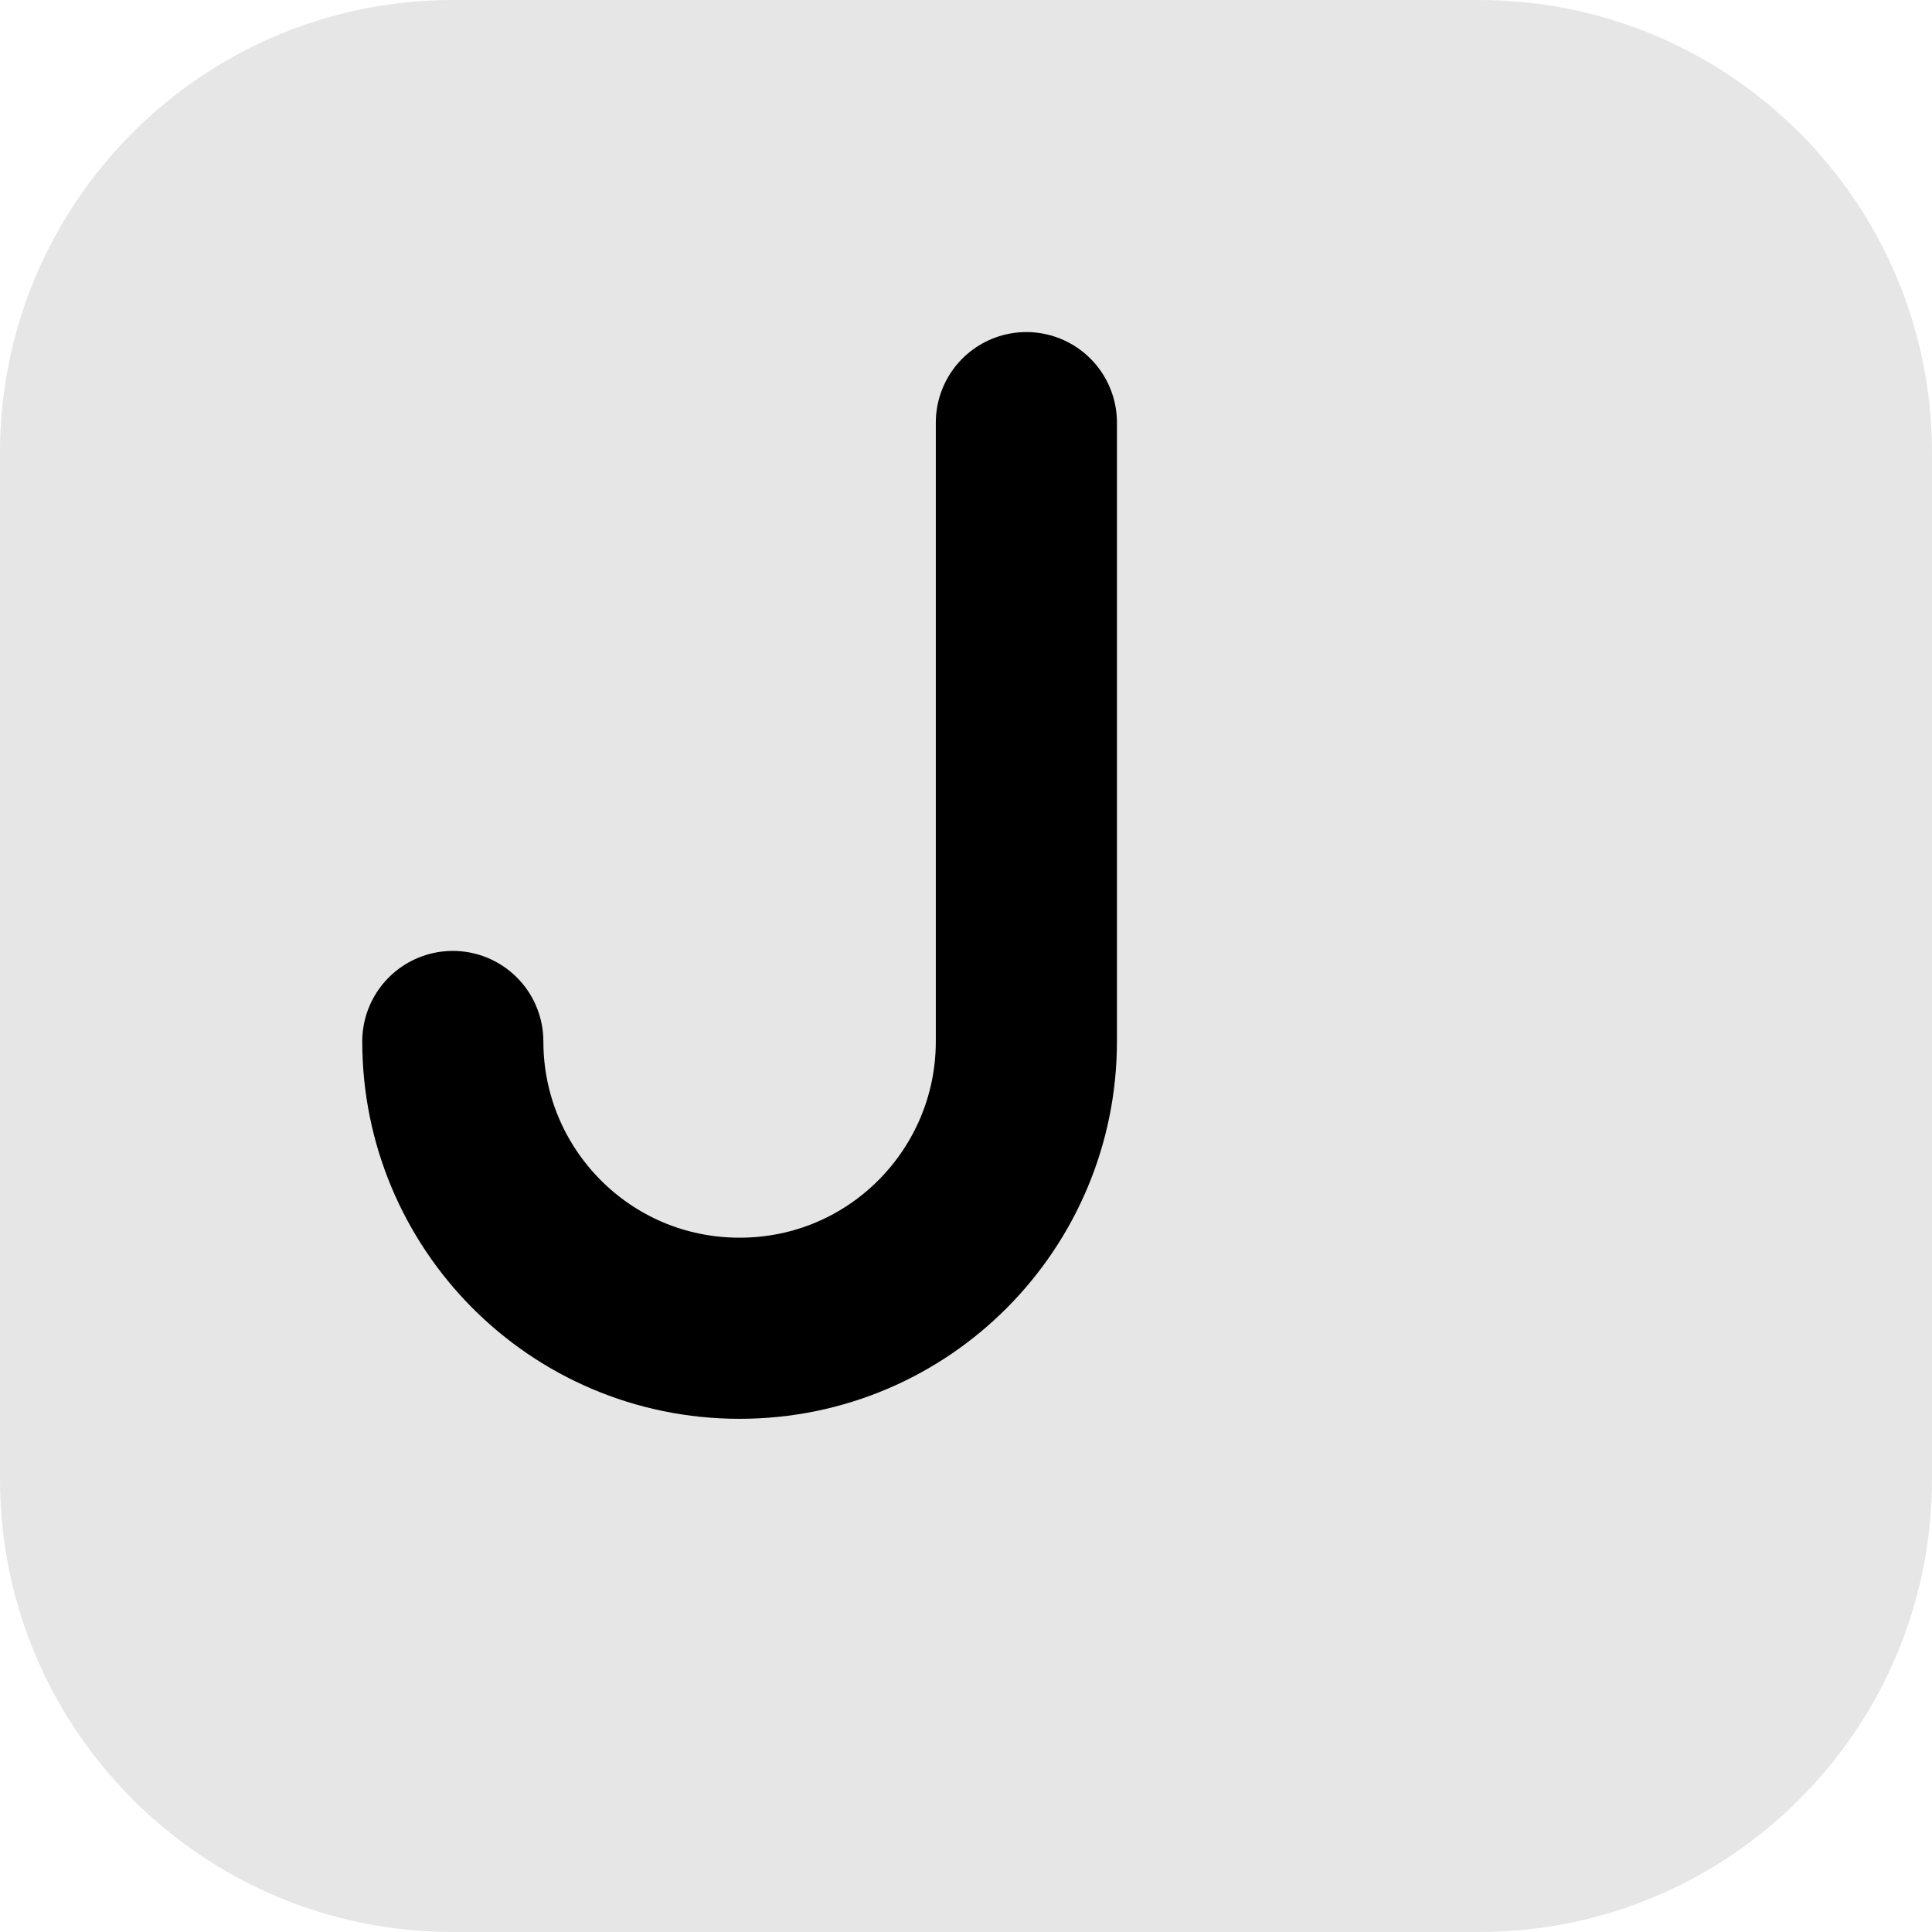
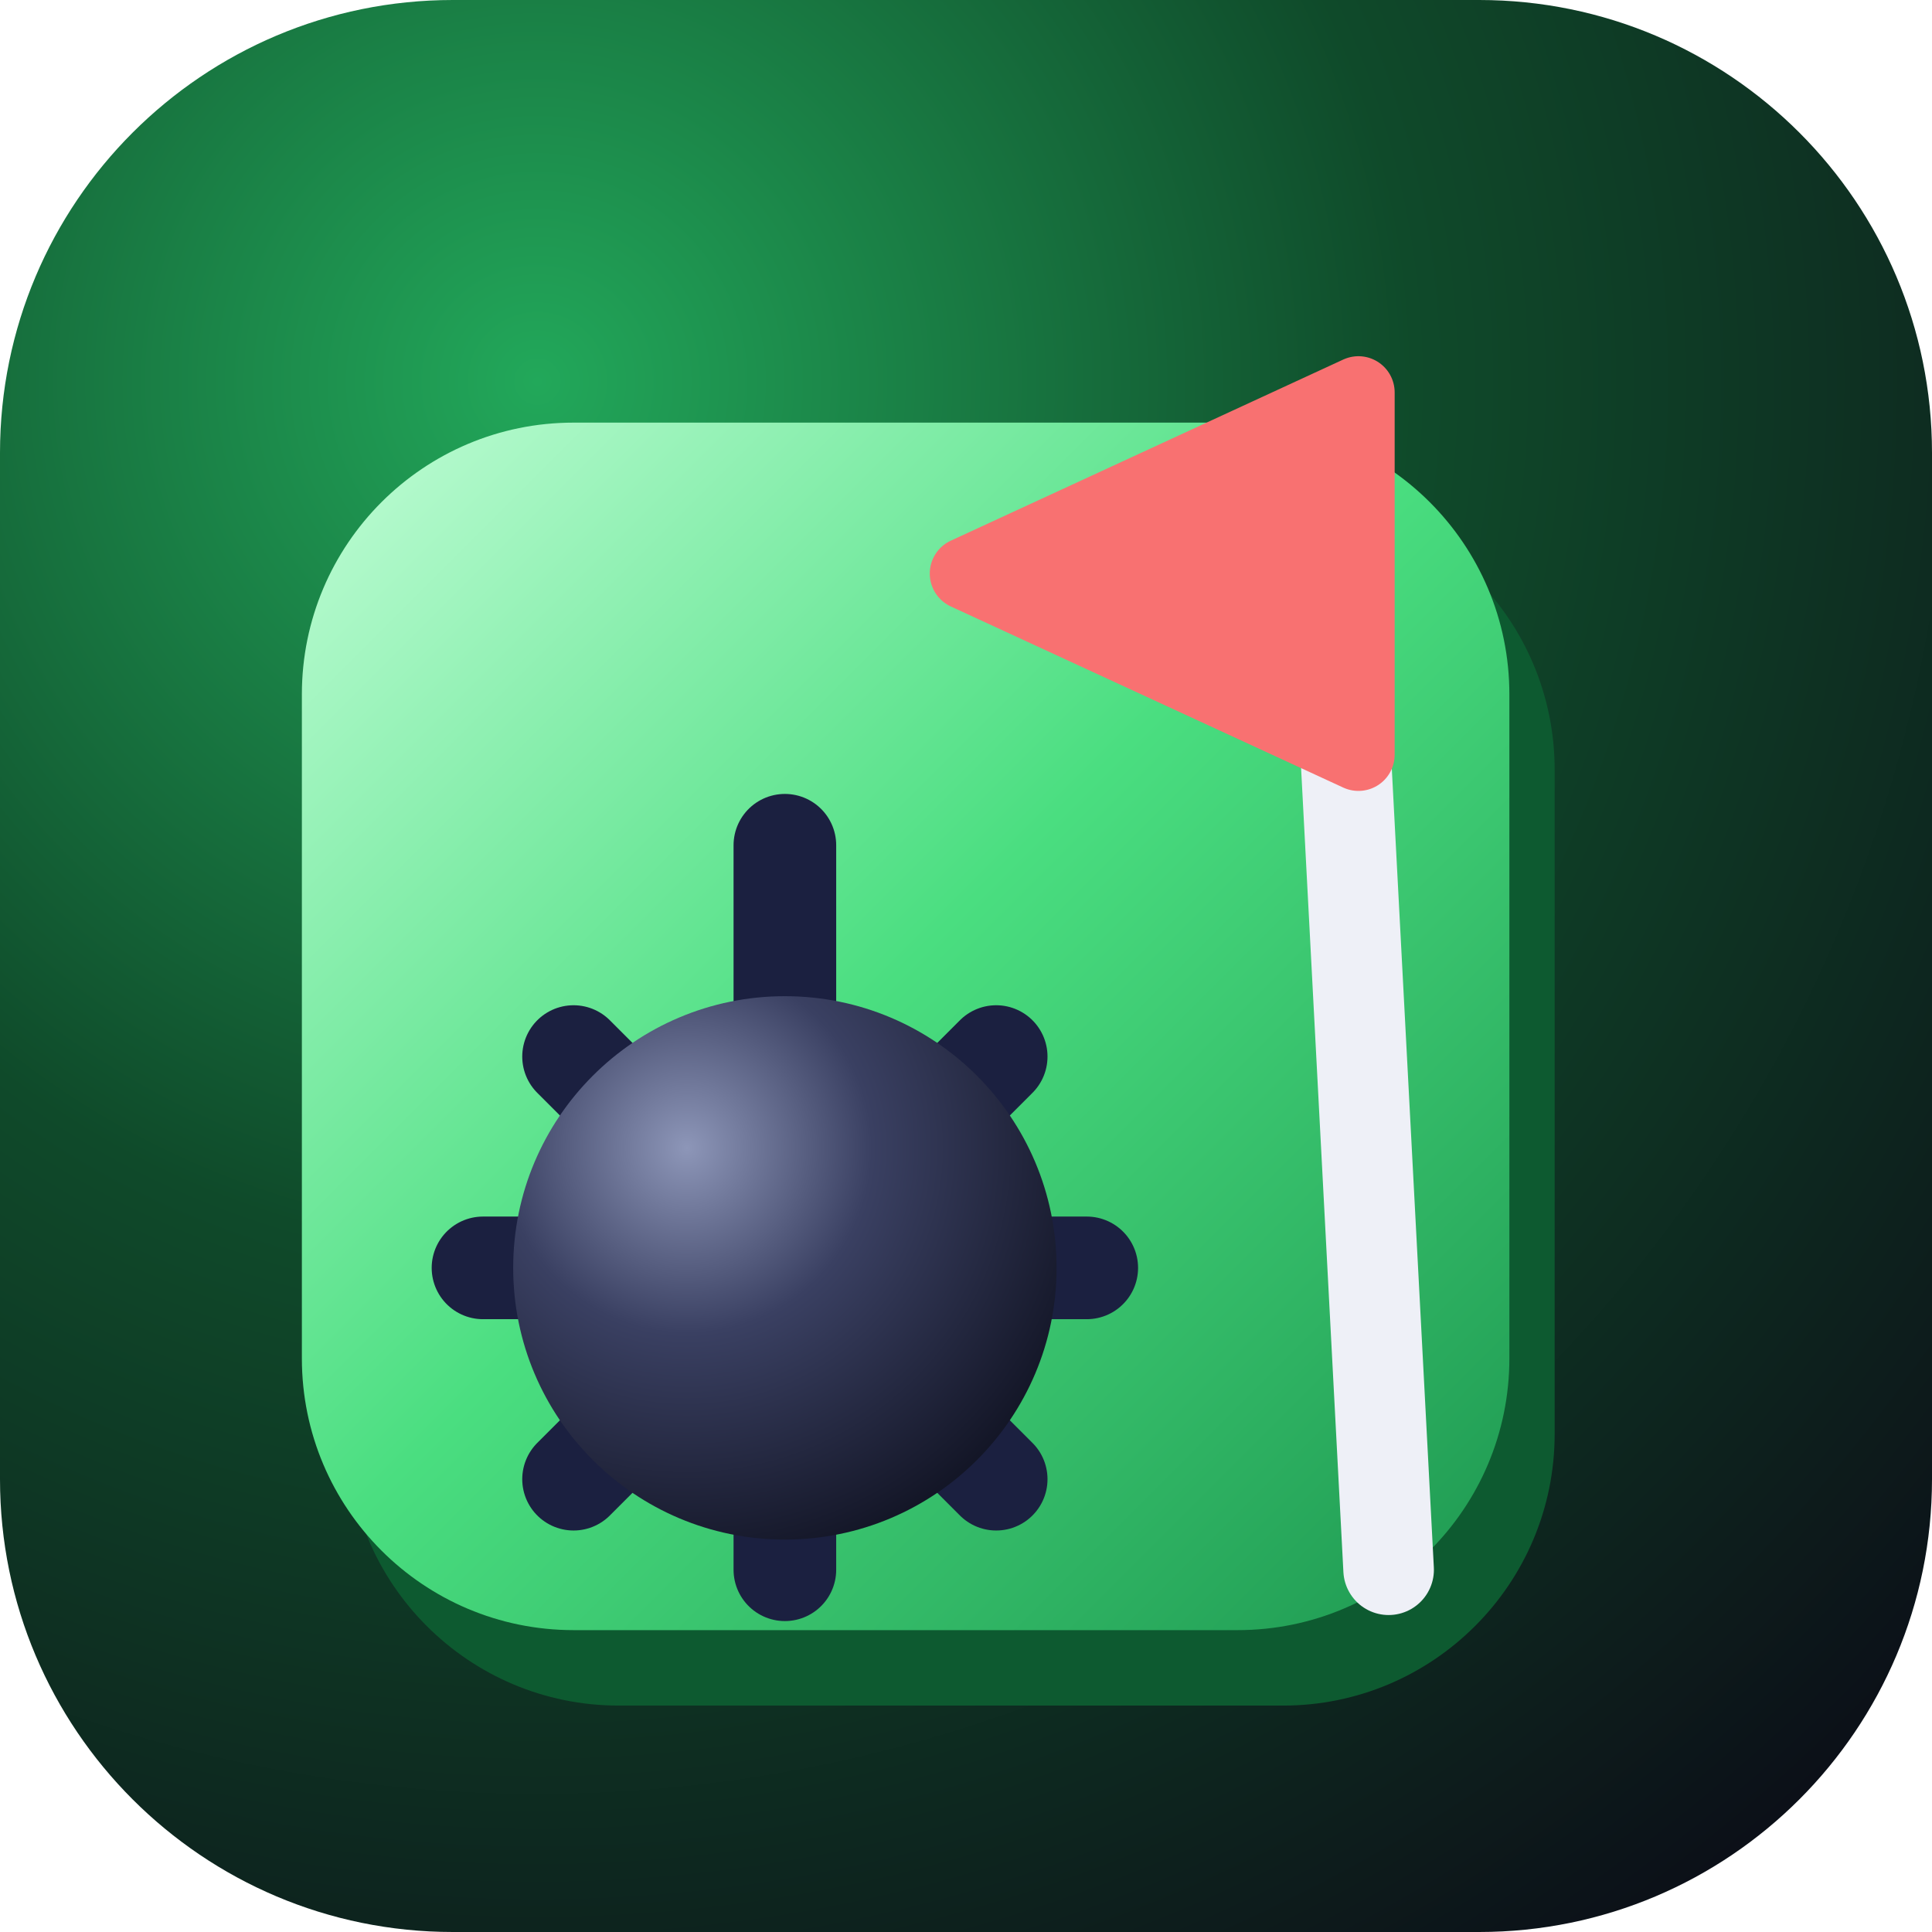
- <svg xmlns="http://www.w3.org/2000/svg" viewBox="0 0 64 64" width="28" height="28" aria-hidden="true">
-   <rect width="64" height="64" rx="15" fill="currentColor" opacity=".1" />
-   <path d="M34 14v20.5c0 5.2-4.2 9.5-9.5 9.5S15 39.7 15 34.5" fill="none" stroke="currentColor" stroke-width="6" stroke-linecap="round" />
+ <svg xmlns="http://www.w3.org/2000/svg" viewBox="0 0 64 64" width="32" height="32" aria-hidden="true">
+   <defs>
+     <radialGradient id="ground" cx="0.28" cy="0.2" r="1">
+       <stop offset="0" stop-color="#22a85a" />
+       <stop offset="0.45" stop-color="#0f4a2a" />
+       <stop offset="1" stop-color="#0c0d17" />
+     </radialGradient>
+     <linearGradient id="tile" gradientUnits="userSpaceOnUse" x1="10" y1="12" x2="50" y2="52">
+       <stop offset="0" stop-color="#c9ffdc" />
+       <stop offset="0.5" stop-color="#4ade80" />
+       <stop offset="1" stop-color="#1f9a52" />
+     </linearGradient>
+     <radialGradient id="mine" cx="0.32" cy="0.28" r="0.85">
+       <stop offset="0" stop-color="#8d96b8" />
+       <stop offset="0.4" stop-color="#3a4062" />
+       <stop offset="1" stop-color="#0d0f1d" />
+     </radialGradient>
+   </defs>
+   <rect width="64" height="64" rx="15" fill="url(#ground)" />
+   <rect x="10" y="14" width="40" height="40" rx="9" fill="#0d5a30" transform="translate(1.5 2.5)" />
+   <rect x="10" y="14" width="40" height="40" rx="9" fill="url(#tile)" />
+   <g stroke="#1b2040" stroke-width="3.4" stroke-linecap="round">
+     <path d="M26 44V30M26 44V54M26 44H16M26 44H36M26 44L19 37M26 44L33 51M26 44L33 37M26 44L19 51" transform="translate(0 -2)" />
+   </g>
+   <circle cx="26" cy="42" r="9" fill="url(#mine)" />
+   <path d="M46 52L44 14" stroke="#eef0f7" stroke-width="3" stroke-linecap="round" />
+   <path d="M45 13L32 19L45 25Z" fill="#f87171" stroke="#f87171" stroke-width="2.4" stroke-linejoin="round" />
</svg>
